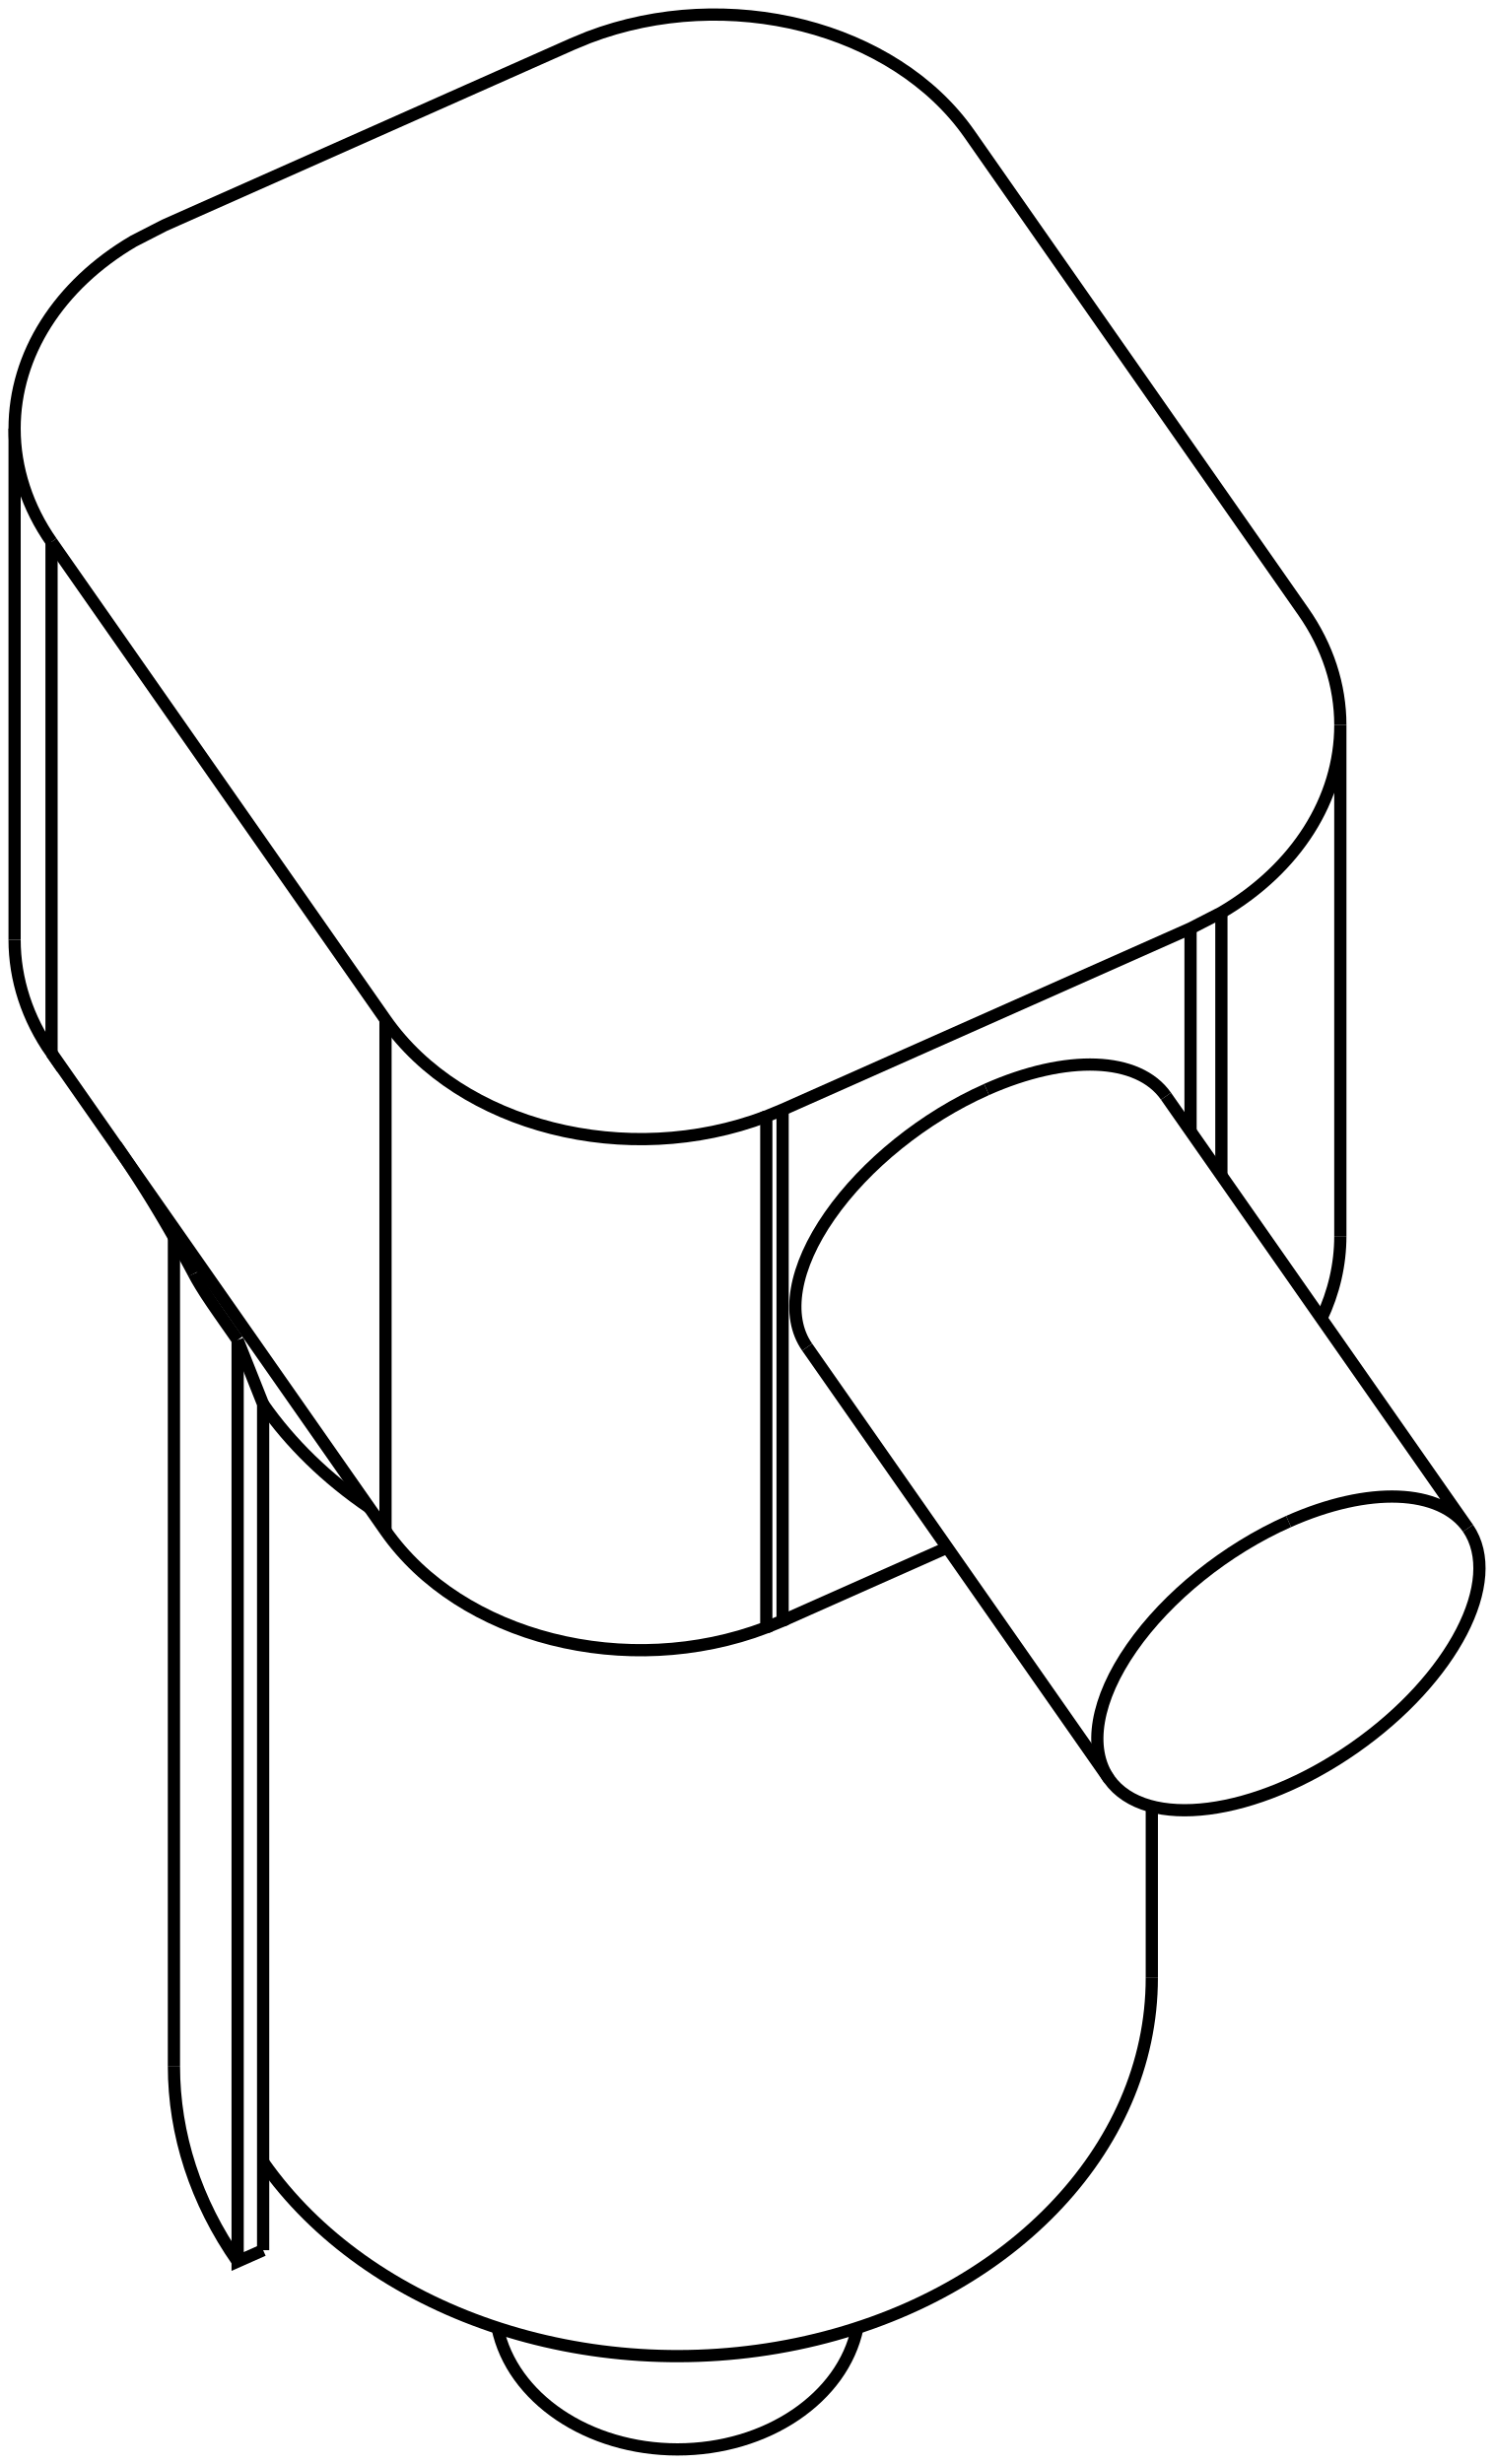
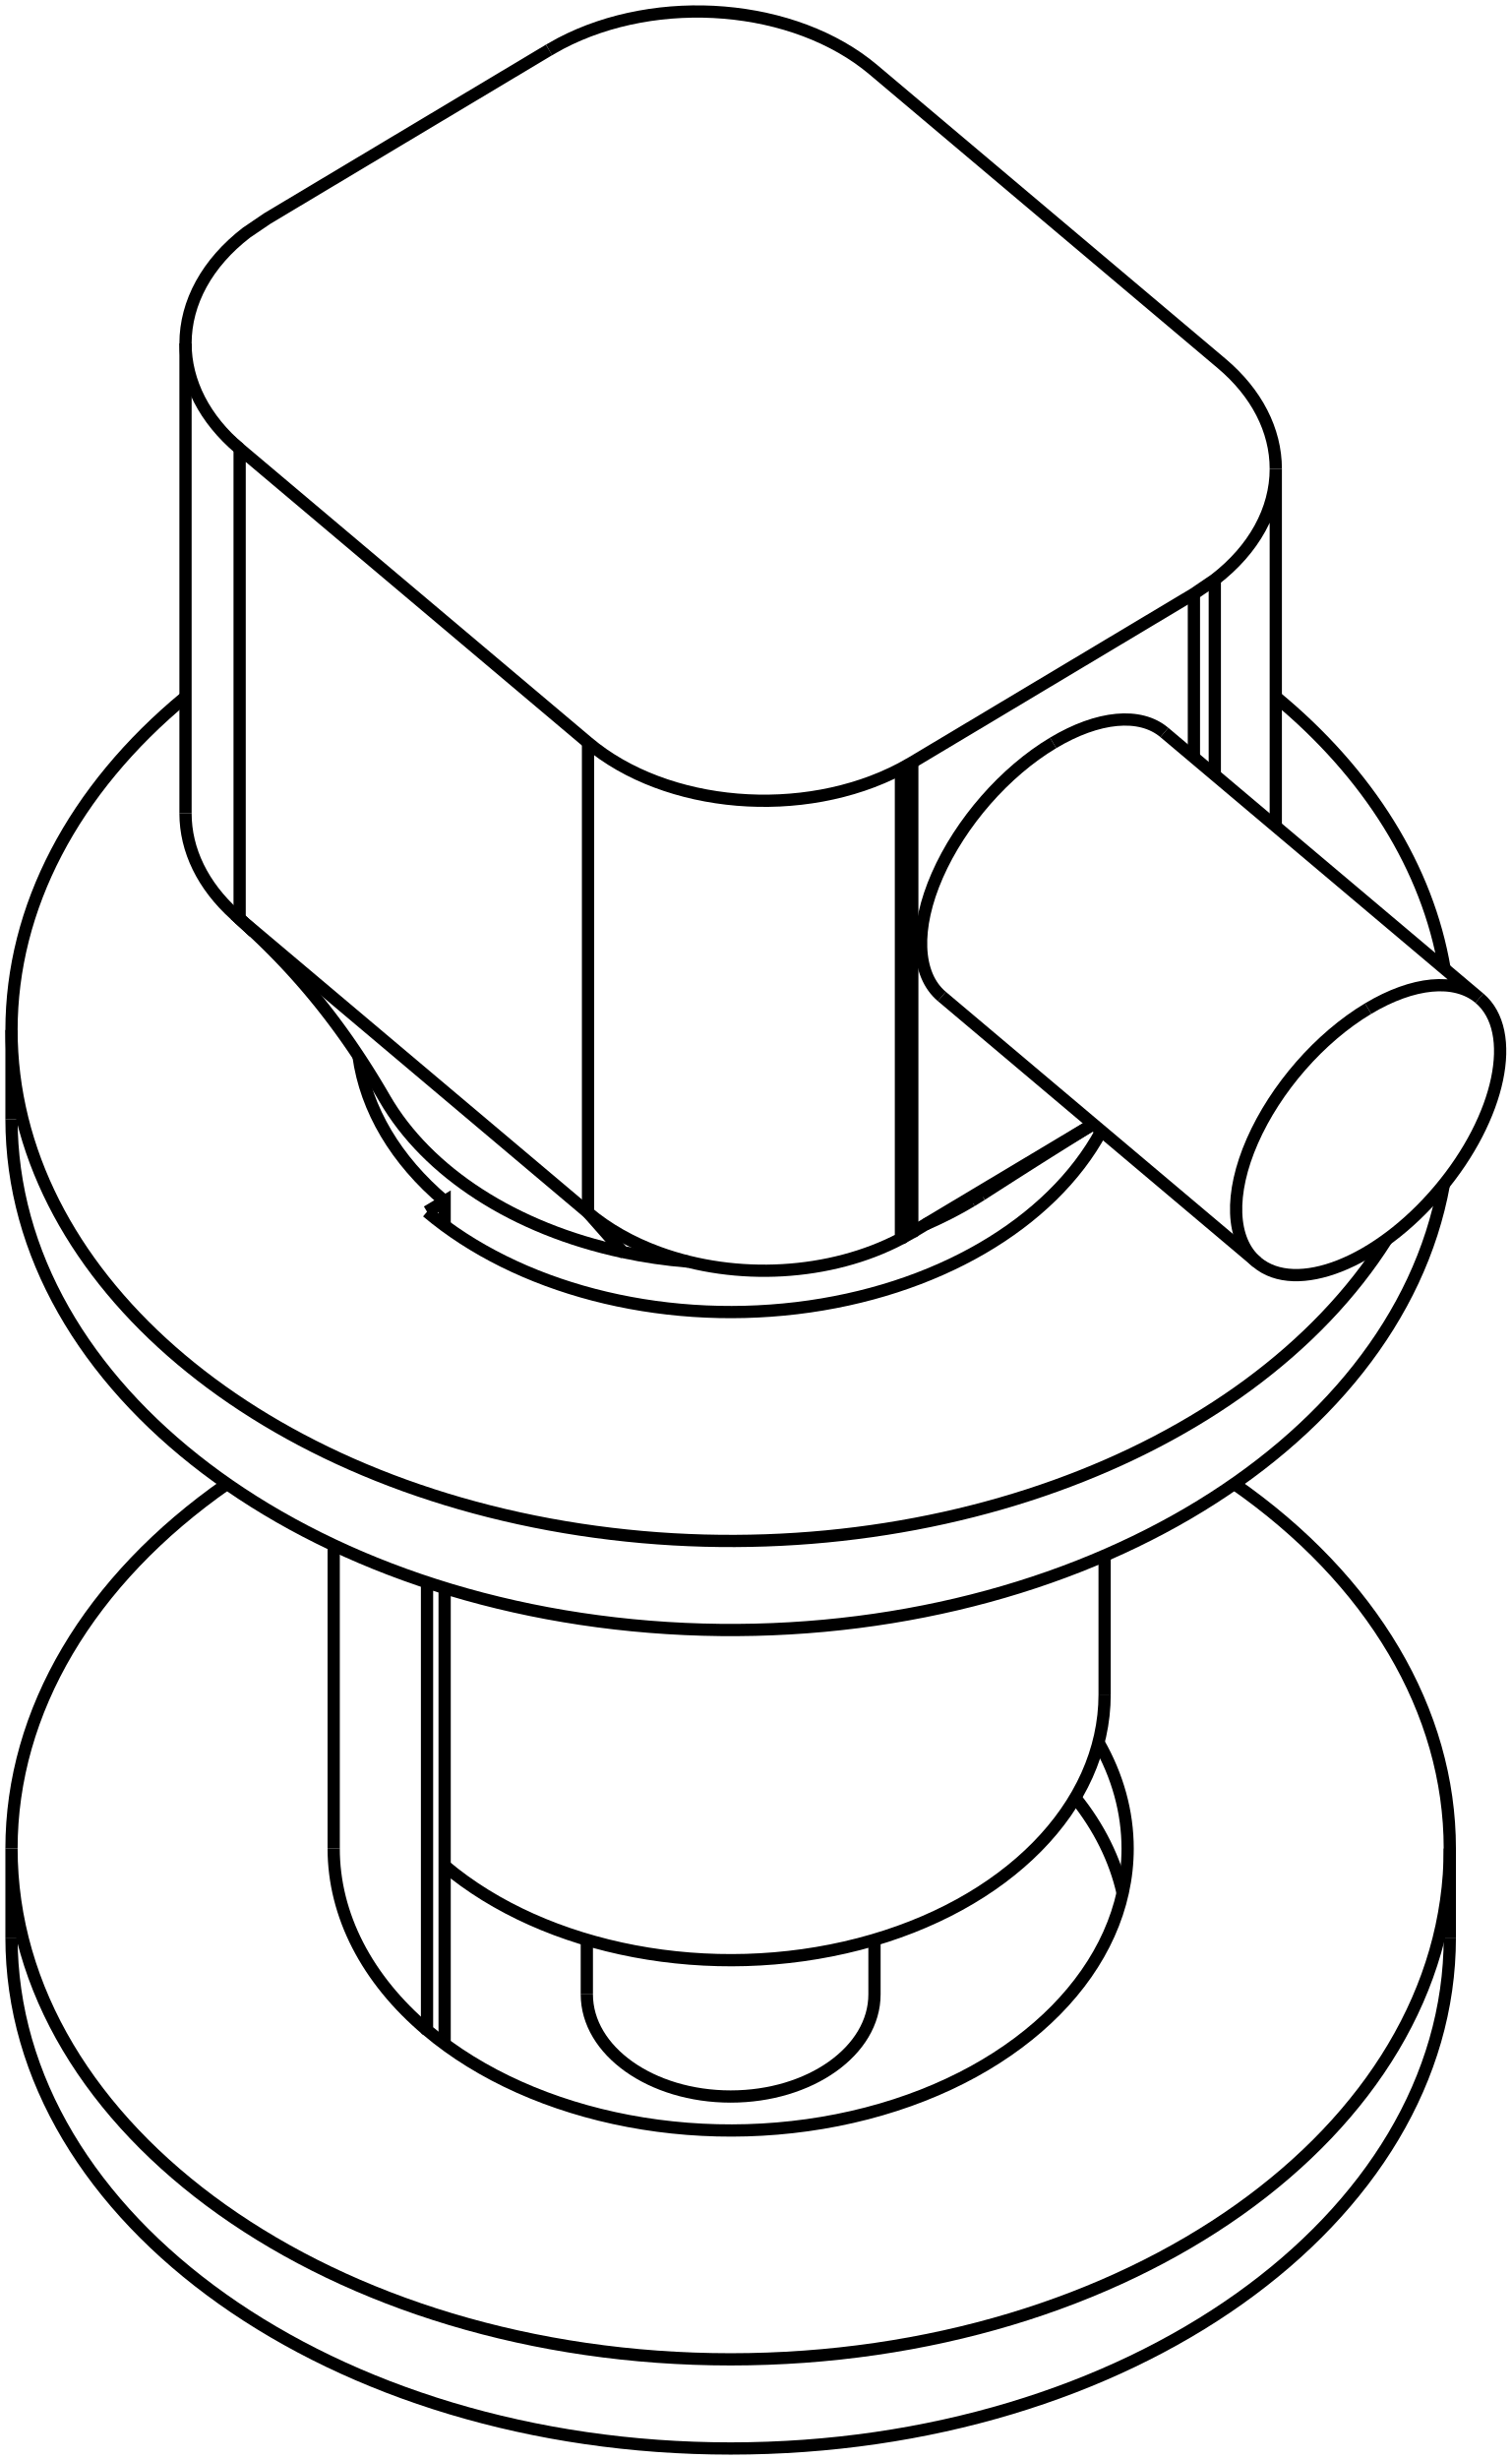
- <svg xmlns="http://www.w3.org/2000/svg" version="1.1" viewBox="-56.763 -113.477 102.389 168.805" fill="none" stroke="black" stroke-width="0.6%" vector-effect="non-scaling-stroke">
-   <path d="M -38.734 40.678 L -40.481 41.454 L -40.481 -21.673" />
-   <path d="M -38.734 40.678 L -38.734 34.641 L -38.734 -17.275 L -40.481 -21.673" />
-   <path d="M -40.481 41.454 A 34.5 27.504 0 0 1 -44.846 28.063" />
-   <path d="M -31.457 -10.19 A 32.5 25.91 0 0 1 -38.734 -17.275" />
-   <path d="M -38.734 34.641 A 32.5 25.91 180 0 0 22.154 22.027" />
-   <path d="M -53.232 -41.337 L -48.82 -35.026 L -34.762 -14.918 L -30.35 -8.607 A 20 15.945 180 0 0 -4.259 -1.983 L -4.259 -36.996 L -3.143 -37.456 L 24.808 -49.876 L 26.921 -50.959 A 20 15.945 180 0 0 35.071 -63.804 L 35.071 -28.79" />
-   <path d="M -43.481 -26.217 C -43.46 -26.17 -43.44 -26.13 -43.412 -26.088 C -43.39 -26.05 -43.36 -26 -43.341 -25.959 C -43.32 -25.92 -43.29 -25.87 -43.268 -25.829 C -43.24 -25.79 -43.22 -25.74 -43.193 -25.699 C -43.17 -25.66 -43.14 -25.61 -43.116 -25.569 C -43.09 -25.52 -43.06 -25.48 -43.038 -25.437 C -43.01 -25.39 -42.98 -25.35 -42.957 -25.305 C -42.93 -25.26 -42.9 -25.22 -42.874 -25.172 C -42.85 -25.13 -42.82 -25.08 -42.79 -25.037 C -42.76 -24.99 -42.73 -24.95 -42.703 -24.902 C -42.67 -24.86 -42.64 -24.81 -42.614 -24.764 C -42.58 -24.72 -42.55 -24.67 -42.523 -24.626 C -42.46 -24.53 -42.4 -24.44 -42.335 -24.343 C -42.3 -24.29 -42.27 -24.25 -42.237 -24.198 C -42.2 -24.15 -42.17 -24.1 -42.137 -24.051 C -42.11 -24.01 -42.08 -23.96 -42.047 -23.919 C -42.02 -23.88 -41.99 -23.83 -41.955 -23.786 C -41.92 -23.74 -41.89 -23.7 -41.861 -23.65 C -41.83 -23.6 -41.8 -23.56 -41.766 -23.512 C -41.73 -23.47 -41.7 -23.42 -41.668 -23.371 C -41.64 -23.32 -41.6 -23.28 -41.569 -23.229 C -41.54 -23.18 -41.5 -23.13 -41.468 -23.084 C -41.43 -23.04 -41.4 -22.99 -41.365 -22.937 C -41.33 -22.89 -41.3 -22.84 -41.261 -22.787 C -41.23 -22.74 -41.19 -22.69 -41.154 -22.635 C -41.12 -22.58 -41.08 -22.53 -41.046 -22.481 C -41.01 -22.43 -40.97 -22.38 -40.936 -22.324 C -40.9 -22.27 -40.86 -22.22 -40.825 -22.165 C -40.79 -22.11 -40.75 -22.06 -40.712 -22.003 C -40.64 -21.89 -40.56 -21.78 -40.481 -21.673" />
-   <path d="M -4.259 -1.983 L -3.143 -2.443 L -3.143 -37.456" />
-   <path d="M -3.143 -2.443 L 8.139 -7.456" />
-   <path d="M 33.775 -23.145 A 20 15.945 180 0 0 35.071 -28.79" />
-   <path d="M -53.232 -76.35 L -30.35 -43.621 A 20 15.945 180 0 0 -4.259 -36.996" />
-   <path d="M -55.763 -49.099 A 20 15.945 180 0 0 -53.232 -41.337 L -53.232 -76.35" />
-   <path d="M 24.808 -35.97 L 24.808 -49.876" />
-   <path d="M 10.833 -38.837 A 15 7.91 325.041 0 0 -1.461 -21.187" />
-   <path d="M 23.126 -38.377 A 15 7.91 325.041 0 0 10.833 -38.837" />
-   <path d="M 26.921 -32.948 L 26.921 -50.959" />
-   <path d="M 35.071 -63.804 A 20 15.945 180 0 0 32.541 -71.566 L 9.659 -104.296 A 20 15.945 180 0 0 -16.432 -110.92 L -17.548 -110.46 L -45.5 -98.04 L -47.612 -96.957 A 20 15.945 180 0 0 -55.763 -84.112 L -55.763 -49.099" />
-   <path d="M -55.763 -84.112 A 20 15.945 180 0 0 -53.232 -76.35" />
-   <path d="M 31.524 -9.241 A 15 7.91 145.041 0 1 43.817 -8.781 L 23.126 -38.377" />
-   <path d="M 43.817 -8.781 A 15 7.91 145.041 0 1 19.231 8.409 L -1.461 -21.187" />
-   <path d="M 19.231 8.409 A 15 7.91 145.041 0 1 31.524 -9.241" />
-   <path d="M -22.676 45.999 A 12.5 9.965 180 0 0 1.985 45.999" />
-   <path d="M -30.35 -8.607 L -30.35 -43.621" />
-   <path d="M 22.154 10.307 L 22.154 22.027" />
-   <path d="M -48.82 -35.026 C -48.75 -34.93 -48.69 -34.83 -48.62 -34.739 C -48.55 -34.64 -48.49 -34.55 -48.423 -34.451 C -48.36 -34.36 -48.29 -34.26 -48.226 -34.163 C -48.16 -34.07 -48.1 -33.97 -48.031 -33.874 C -47.97 -33.78 -47.9 -33.68 -47.838 -33.585 C -47.77 -33.49 -47.71 -33.39 -47.646 -33.294 C -47.58 -33.2 -47.52 -33.1 -47.456 -33.004 C -47.39 -32.91 -47.33 -32.81 -47.267 -32.712 C -47.2 -32.62 -47.14 -32.52 -47.08 -32.421 C -47.02 -32.32 -46.96 -32.23 -46.894 -32.128 C -46.83 -32.03 -46.77 -31.93 -46.71 -31.836 C -46.65 -31.74 -46.59 -31.64 -46.527 -31.542 C -46.47 -31.44 -46.41 -31.35 -46.346 -31.249 C -46.29 -31.15 -46.23 -31.05 -46.167 -30.955 C -46.11 -30.86 -46.05 -30.76 -45.989 -30.661 C -45.93 -30.56 -45.87 -30.46 -45.812 -30.366 C -45.71 -30.19 -45.61 -30.02 -45.505 -29.847 C -45.4 -29.67 -45.3 -29.5 -45.202 -29.328 C -45.1 -29.15 -45 -28.98 -44.904 -28.808 C -44.81 -28.64 -44.71 -28.46 -44.61 -28.289 C -44.51 -28.12 -44.42 -27.94 -44.321 -27.77 C -44.23 -27.6 -44.13 -27.42 -44.037 -27.251 C -43.94 -27.08 -43.85 -26.91 -43.757 -26.734 C -43.66 -26.56 -43.57 -26.39 -43.481 -26.217" />
-   <path d="M -44.846 -28.706 L -44.846 28.063" />
+ <svg xmlns="http://www.w3.org/2000/svg" version="1.1" viewBox="-71.069 -110.665 131.375 213.736" fill="none" stroke="black" stroke-width="0.6%" vector-effect="non-scaling-stroke">
+   <path d="M -32.427 66.931 L -32.427 51.433 L -32.427 27.301" />
+   <path d="M -32.427 -4.177 L -32.427 -6.298 L -33.957 -5.384" />
+   <path d="M -33.957 26.813 L -33.957 65.724 A 34.5 24.501 180 0 0 26.931 49.941 A 34.5 24.501 180 0 0 24.398 40.726" />
+   <path d="M -32.427 51.433 A 32.5 23.08 180 0 0 24.931 36.564" />
+   <path d="M -39.913 -18.906 A 32.5 23.08 180 0 0 -32.427 -6.298" />
+   <path d="M -16.94 -1.883 A 32.5 23.08 360 0 1 -37.641 -15.23 C -37.72 -15.37 -37.81 -15.52 -37.891 -15.66 C -37.98 -15.8 -38.06 -15.95 -38.145 -16.089 C -38.23 -16.23 -38.32 -16.37 -38.402 -16.517 C -38.49 -16.66 -38.57 -16.8 -38.662 -16.944 C -38.75 -17.09 -38.84 -17.23 -38.926 -17.37 C -39.01 -17.51 -39.1 -17.65 -39.193 -17.795 C -39.28 -17.94 -39.37 -18.08 -39.463 -18.218 C -39.55 -18.36 -39.65 -18.5 -39.737 -18.64 C -39.83 -18.78 -39.92 -18.92 -40.015 -19.059 C -40.11 -19.2 -40.2 -19.34 -40.296 -19.478 C -40.39 -19.62 -40.48 -19.76 -40.58 -19.894 C -40.68 -20.03 -40.77 -20.17 -40.868 -20.309 C -40.96 -20.45 -41.06 -20.58 -41.16 -20.721 C -41.26 -20.86 -41.36 -21 -41.455 -21.132 C -41.55 -21.27 -41.65 -21.4 -41.753 -21.54 C -41.85 -21.68 -41.95 -21.81 -42.055 -21.946 C -42.19 -22.12 -42.32 -22.3 -42.456 -22.474 C -42.59 -22.65 -42.73 -22.82 -42.862 -22.997 C -43 -23.17 -43.14 -23.34 -43.274 -23.516 C -43.41 -23.69 -43.55 -23.86 -43.693 -24.031 C -43.83 -24.2 -43.97 -24.37 -44.117 -24.542 C -44.26 -24.71 -44.4 -24.88 -44.547 -25.048 C -44.69 -25.22 -44.84 -25.38 -44.984 -25.549 C -45.13 -25.72 -45.28 -25.88 -45.426 -26.046 C -45.57 -26.21 -45.72 -26.38 -45.874 -26.538 C -46.02 -26.7 -46.18 -26.86 -46.328 -27.026 C -46.48 -27.19 -46.63 -27.35 -46.788 -27.508 C -46.94 -27.67 -47.1 -27.83 -47.254 -27.986 C -47.57 -28.3 -47.88 -28.62 -48.203 -28.926 C -48.52 -29.24 -48.85 -29.54 -49.174 -29.847 L -50.243 -30.838 L -50.243 -71.673 L -19.965 -46.144 A 20 14.203 180 0 0 7.23 -43.877 L 8.216 -44.43 L 32.691 -59.07 L 34.507 -60.302 A 20 14.203 180 0 0 39.807 -69.933 L 39.807 -38.86" />
+   <path d="M -11.274 -1.053 A 32.5 23.08 360 0 1 -16.94 -1.883 L -19.965 -5.31 L -19.965 -46.144" />
+   <path d="M 13.367 -6.33 A 32.5 23.08 360 0 1 9.367 -4.285" />
+   <path d="M 14.23 -6.865 A 32.5 23.08 360 0 1 13.367 -6.33" />
+   <path d="M 24.647 -12.401 A 34.5 24.501 360 0 1 -33.957 -5.384" />
+   <path d="M 39.807 -50.116 A 62.5 44.385 360 0 1 54.48 -26.488" />
+   <path d="M 49.443 -2.98 A 62.5 44.385 360 0 1 -70.069 -21.167 A 62.5 44.385 360 0 1 -54.946 -50.116" />
+   <path d="M -42.069 49.941 A 34.5 24.501 180 0 0 -33.957 65.724" />
+   <path d="M 22.381 45.525 A 34.5 24.501 360 0 1 26.497 53.813" />
+   <path d="M -70.069 57.685 A 62.5 44.385 180 0 0 54.931 57.685" />
+   <path d="M -54.946 -39.988 A 20 14.203 180 0 0 -50.654 -31.197 A 20 14.203 180 0 0 -50.243 -30.838 L -19.965 -5.31 A 20 14.203 180 0 0 -13.824 -1.832 A 20 14.203 180 0 0 7.23 -3.043 L 7.23 -43.877" />
+   <path d="M -48.979 -29.666 L -50.243 -30.838" />
+   <path d="M 7.23 -3.043 L 8.216 -3.596 L 8.216 -44.43" />
+   <path d="M 8.216 -3.596 L 15.183 -7.763 L 20.454 -10.916 L 23.937 -13" />
+   <path d="M -70.069 -13.423 A 62.5 44.385 180 0 0 54.421 -7.768" />
+   <path d="M 36.203 18.259 A 62.5 44.385 360 0 1 54.931 49.941 L 54.931 57.685" />
+   <path d="M 54.931 49.941 A 62.5 44.385 360 0 1 -70.069 49.941 L -70.069 57.685" />
+   <path d="M -70.069 49.941 A 62.5 44.385 360 0 1 -51.342 18.259" />
+   <path d="M -23.355 -106.326 L -47.83 -91.686 L -49.646 -90.453 A 20 14.203 180 0 0 -54.946 -80.822 L -54.946 -39.988" />
+   <path d="M -54.946 -80.822 A 20 14.203 180 0 0 -50.243 -71.673" />
+   <path d="M 32.691 -44.859 L 32.691 -59.07" />
+   <path d="M 20.454 -46.118 A 15 8.077 310.136 0 0 10.785 -24.089" />
+   <path d="M 30.123 -47.025 A 15 8.077 310.136 0 0 20.454 -46.118" />
+   <path d="M 34.507 -43.328 L 34.507 -60.302" />
+   <path d="M 39.807 -69.933 A 20 14.203 180 0 0 35.104 -79.083 L 4.826 -104.612 A 20 14.203 180 0 0 -22.369 -106.879 L -23.355 -106.326" />
+   <path d="M 47.832 -23.033 A 15 8.077 130.136 0 1 57.502 -23.94 L 30.123 -47.025" />
+   <path d="M 57.502 -23.94 A 15 8.077 130.136 0 1 38.163 -1.005 L 10.785 -24.089" />
+   <path d="M 38.163 -1.005 A 15 8.077 130.136 0 1 47.832 -23.033" />
+   <path d="M -20.069 62.613 A 12.5 8.877 180 0 0 4.931 62.613 L 4.931 57.869" />
+   <path d="M 24.931 24.49 L 24.931 36.564" />
+   <path d="M -42.069 23.588 L -42.069 49.941" />
+   <path d="M -50.654 -31.197 C -50.52 -31.08 -50.39 -30.96 -50.264 -30.844 C -50.13 -30.73 -50 -30.61 -49.875 -30.49 C -49.74 -30.37 -49.62 -30.25 -49.486 -30.134 C -49.36 -30.02 -49.23 -29.9 -49.098 -29.776" />
+   <path d="M 14.23 -6.865 C 14.34 -6.94 14.45 -7.01 14.561 -7.078 C 14.67 -7.15 14.78 -7.22 14.896 -7.293 C 15.01 -7.36 15.12 -7.44 15.235 -7.51 C 15.35 -7.58 15.46 -7.66 15.578 -7.729 C 15.69 -7.8 15.81 -7.88 15.925 -7.952 C 16.04 -8.03 16.16 -8.1 16.277 -8.177 C 16.39 -8.25 16.51 -8.33 16.633 -8.405 C 16.75 -8.48 16.87 -8.56 16.995 -8.636 C 17.12 -8.71 17.24 -8.79 17.363 -8.87 C 17.49 -8.95 17.61 -9.03 17.737 -9.108 C 17.86 -9.19 17.99 -9.27 18.116 -9.35 C 18.24 -9.43 18.37 -9.51 18.503 -9.596 C 18.63 -9.68 18.76 -9.76 18.896 -9.845 C 19.03 -9.93 19.16 -10.01 19.297 -10.099 C 19.43 -10.18 19.57 -10.27 19.705 -10.356 C 19.84 -10.44 19.98 -10.53 20.121 -10.619 C 20.21 -10.67 20.3 -10.73 20.385 -10.785 C 20.47 -10.84 20.56 -10.9 20.653 -10.953 C 20.74 -11.01 20.83 -11.07 20.924 -11.123 C 21.01 -11.18 21.11 -11.24 21.197 -11.294 C 21.29 -11.35 21.38 -11.41 21.474 -11.467 C 21.57 -11.53 21.66 -11.58 21.754 -11.642 C 21.85 -11.7 21.94 -11.76 22.037 -11.817 C 22.13 -11.88 22.23 -11.94 22.322 -11.995 C 22.45 -12.08 22.59 -12.16 22.72 -12.241 C 22.85 -12.32 22.99 -12.41 23.124 -12.49 C 23.26 -12.57 23.4 -12.66 23.532 -12.74 C 23.67 -12.82 23.81 -12.91 23.945 -12.993" />
+   <path d="M -70.069 -21.167 L -70.069 -13.423" />
+   <path d="M -20.069 62.613 L -20.069 57.869" />
</svg>
